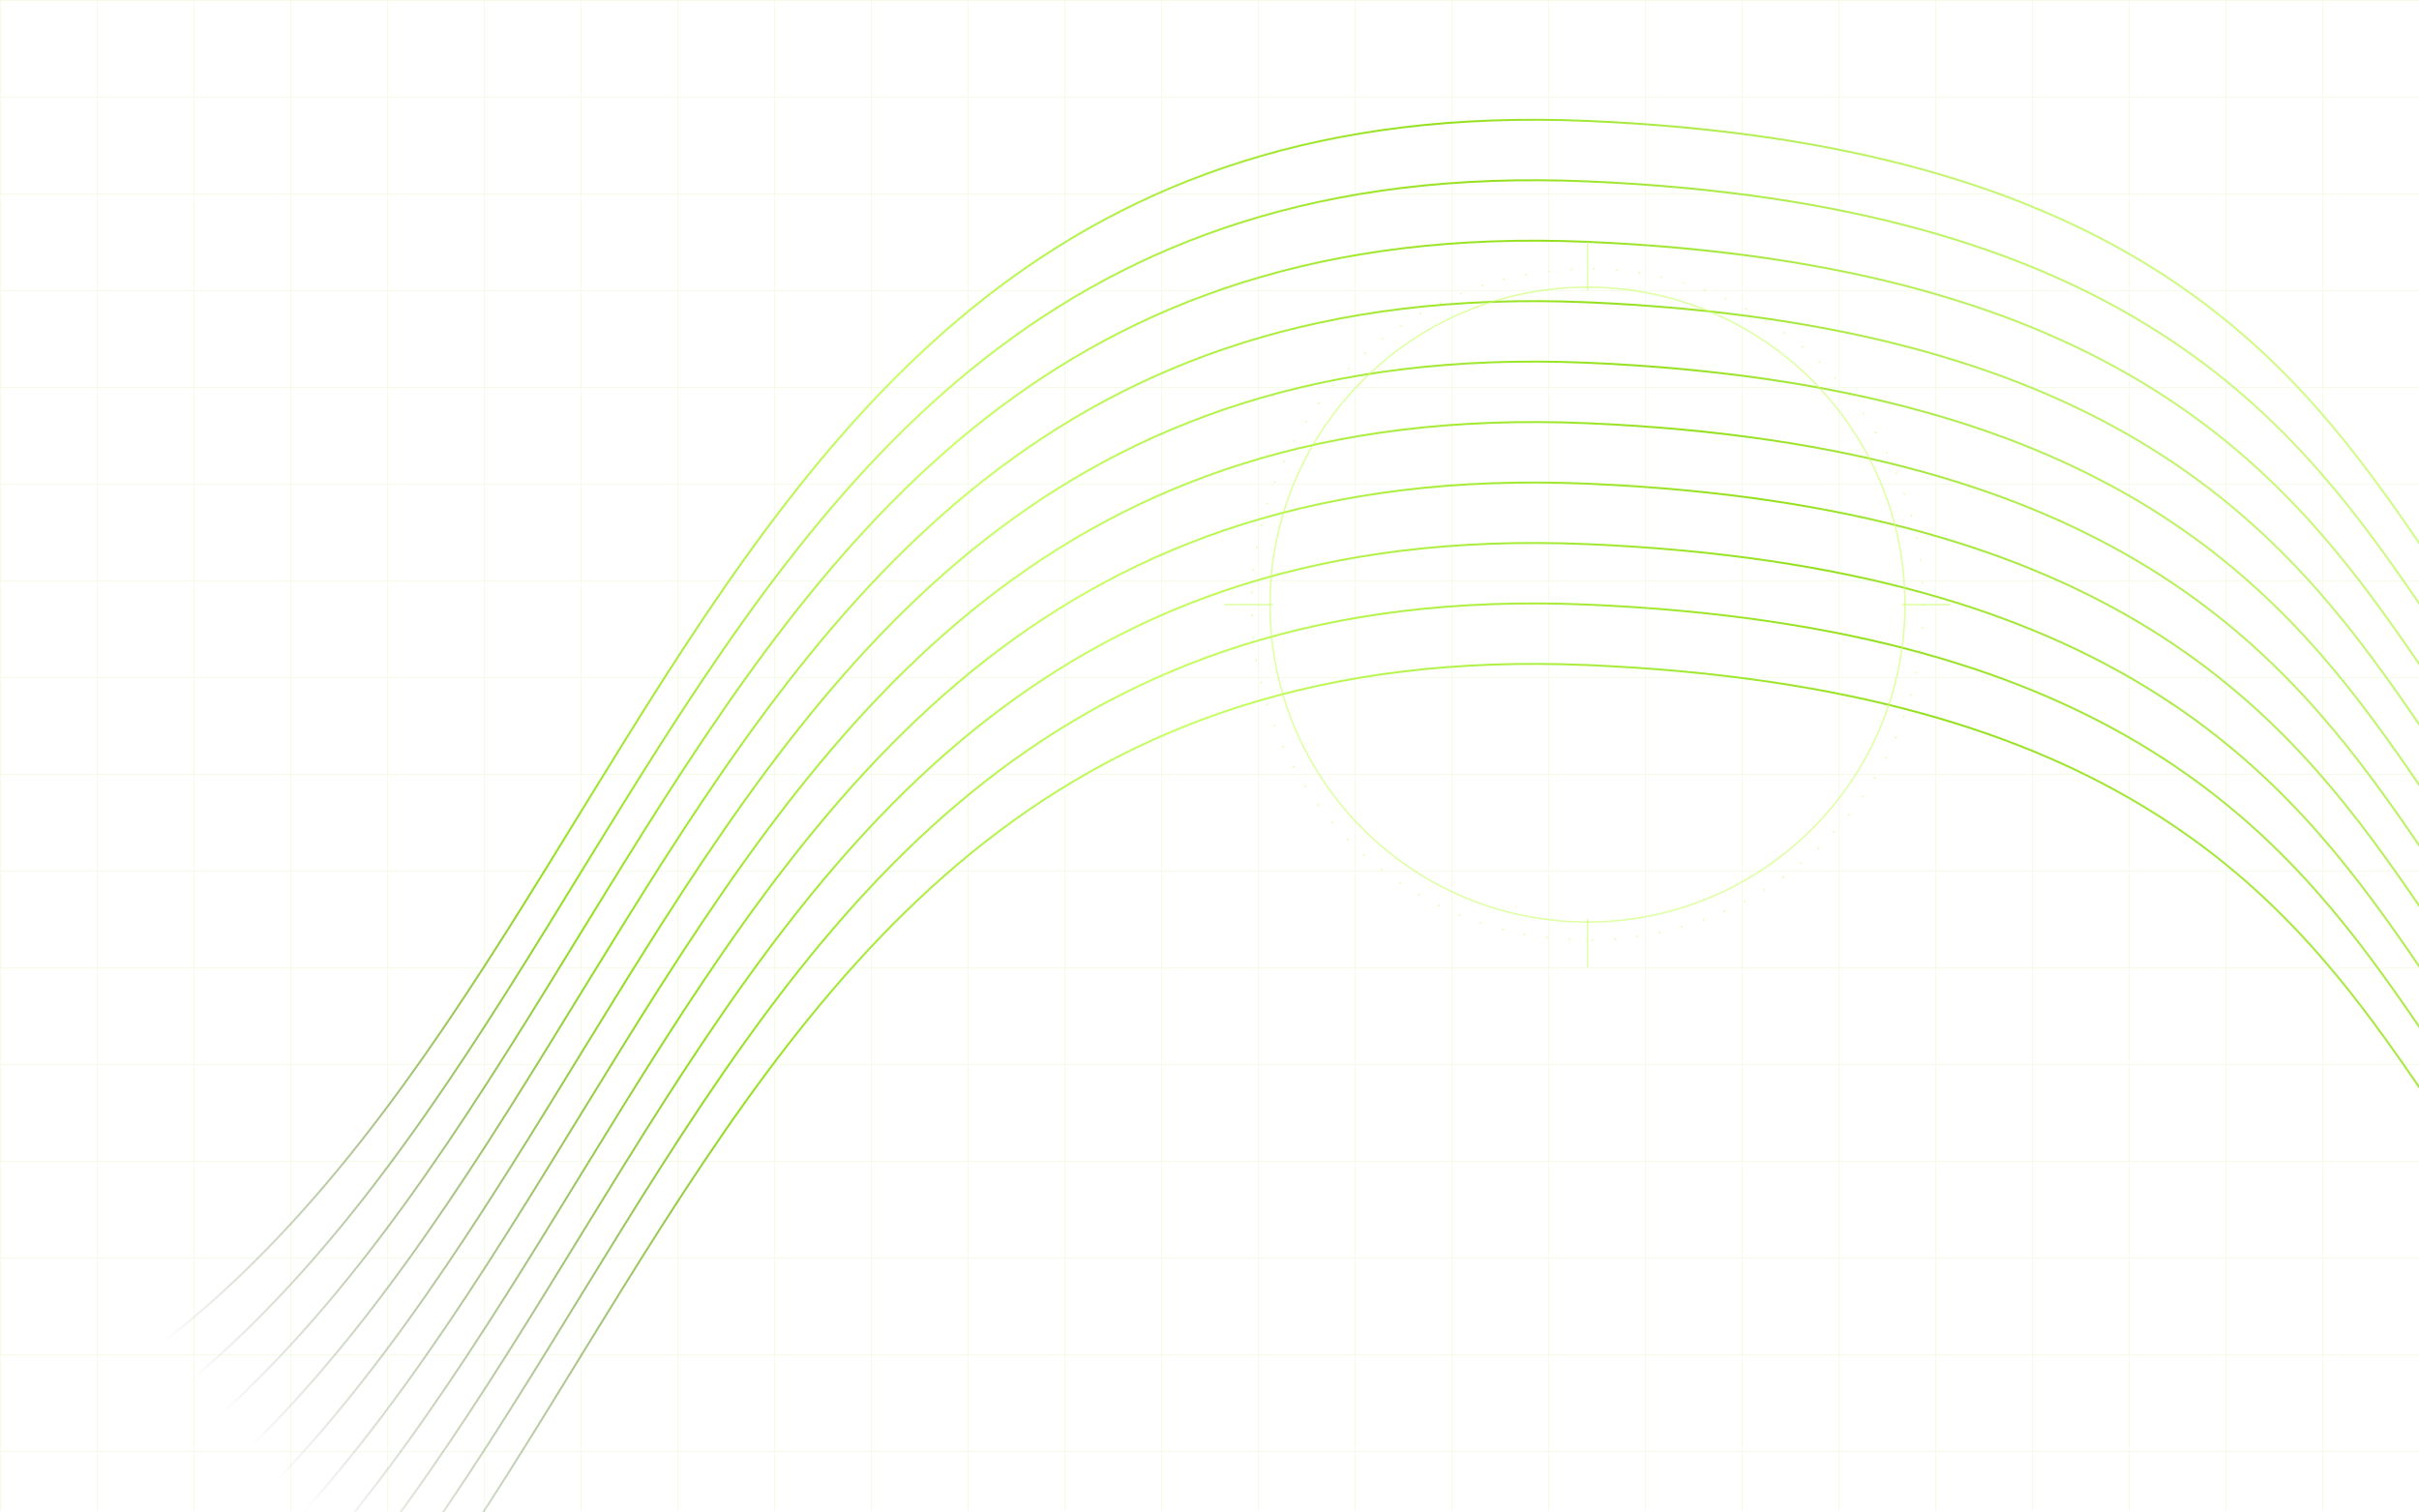
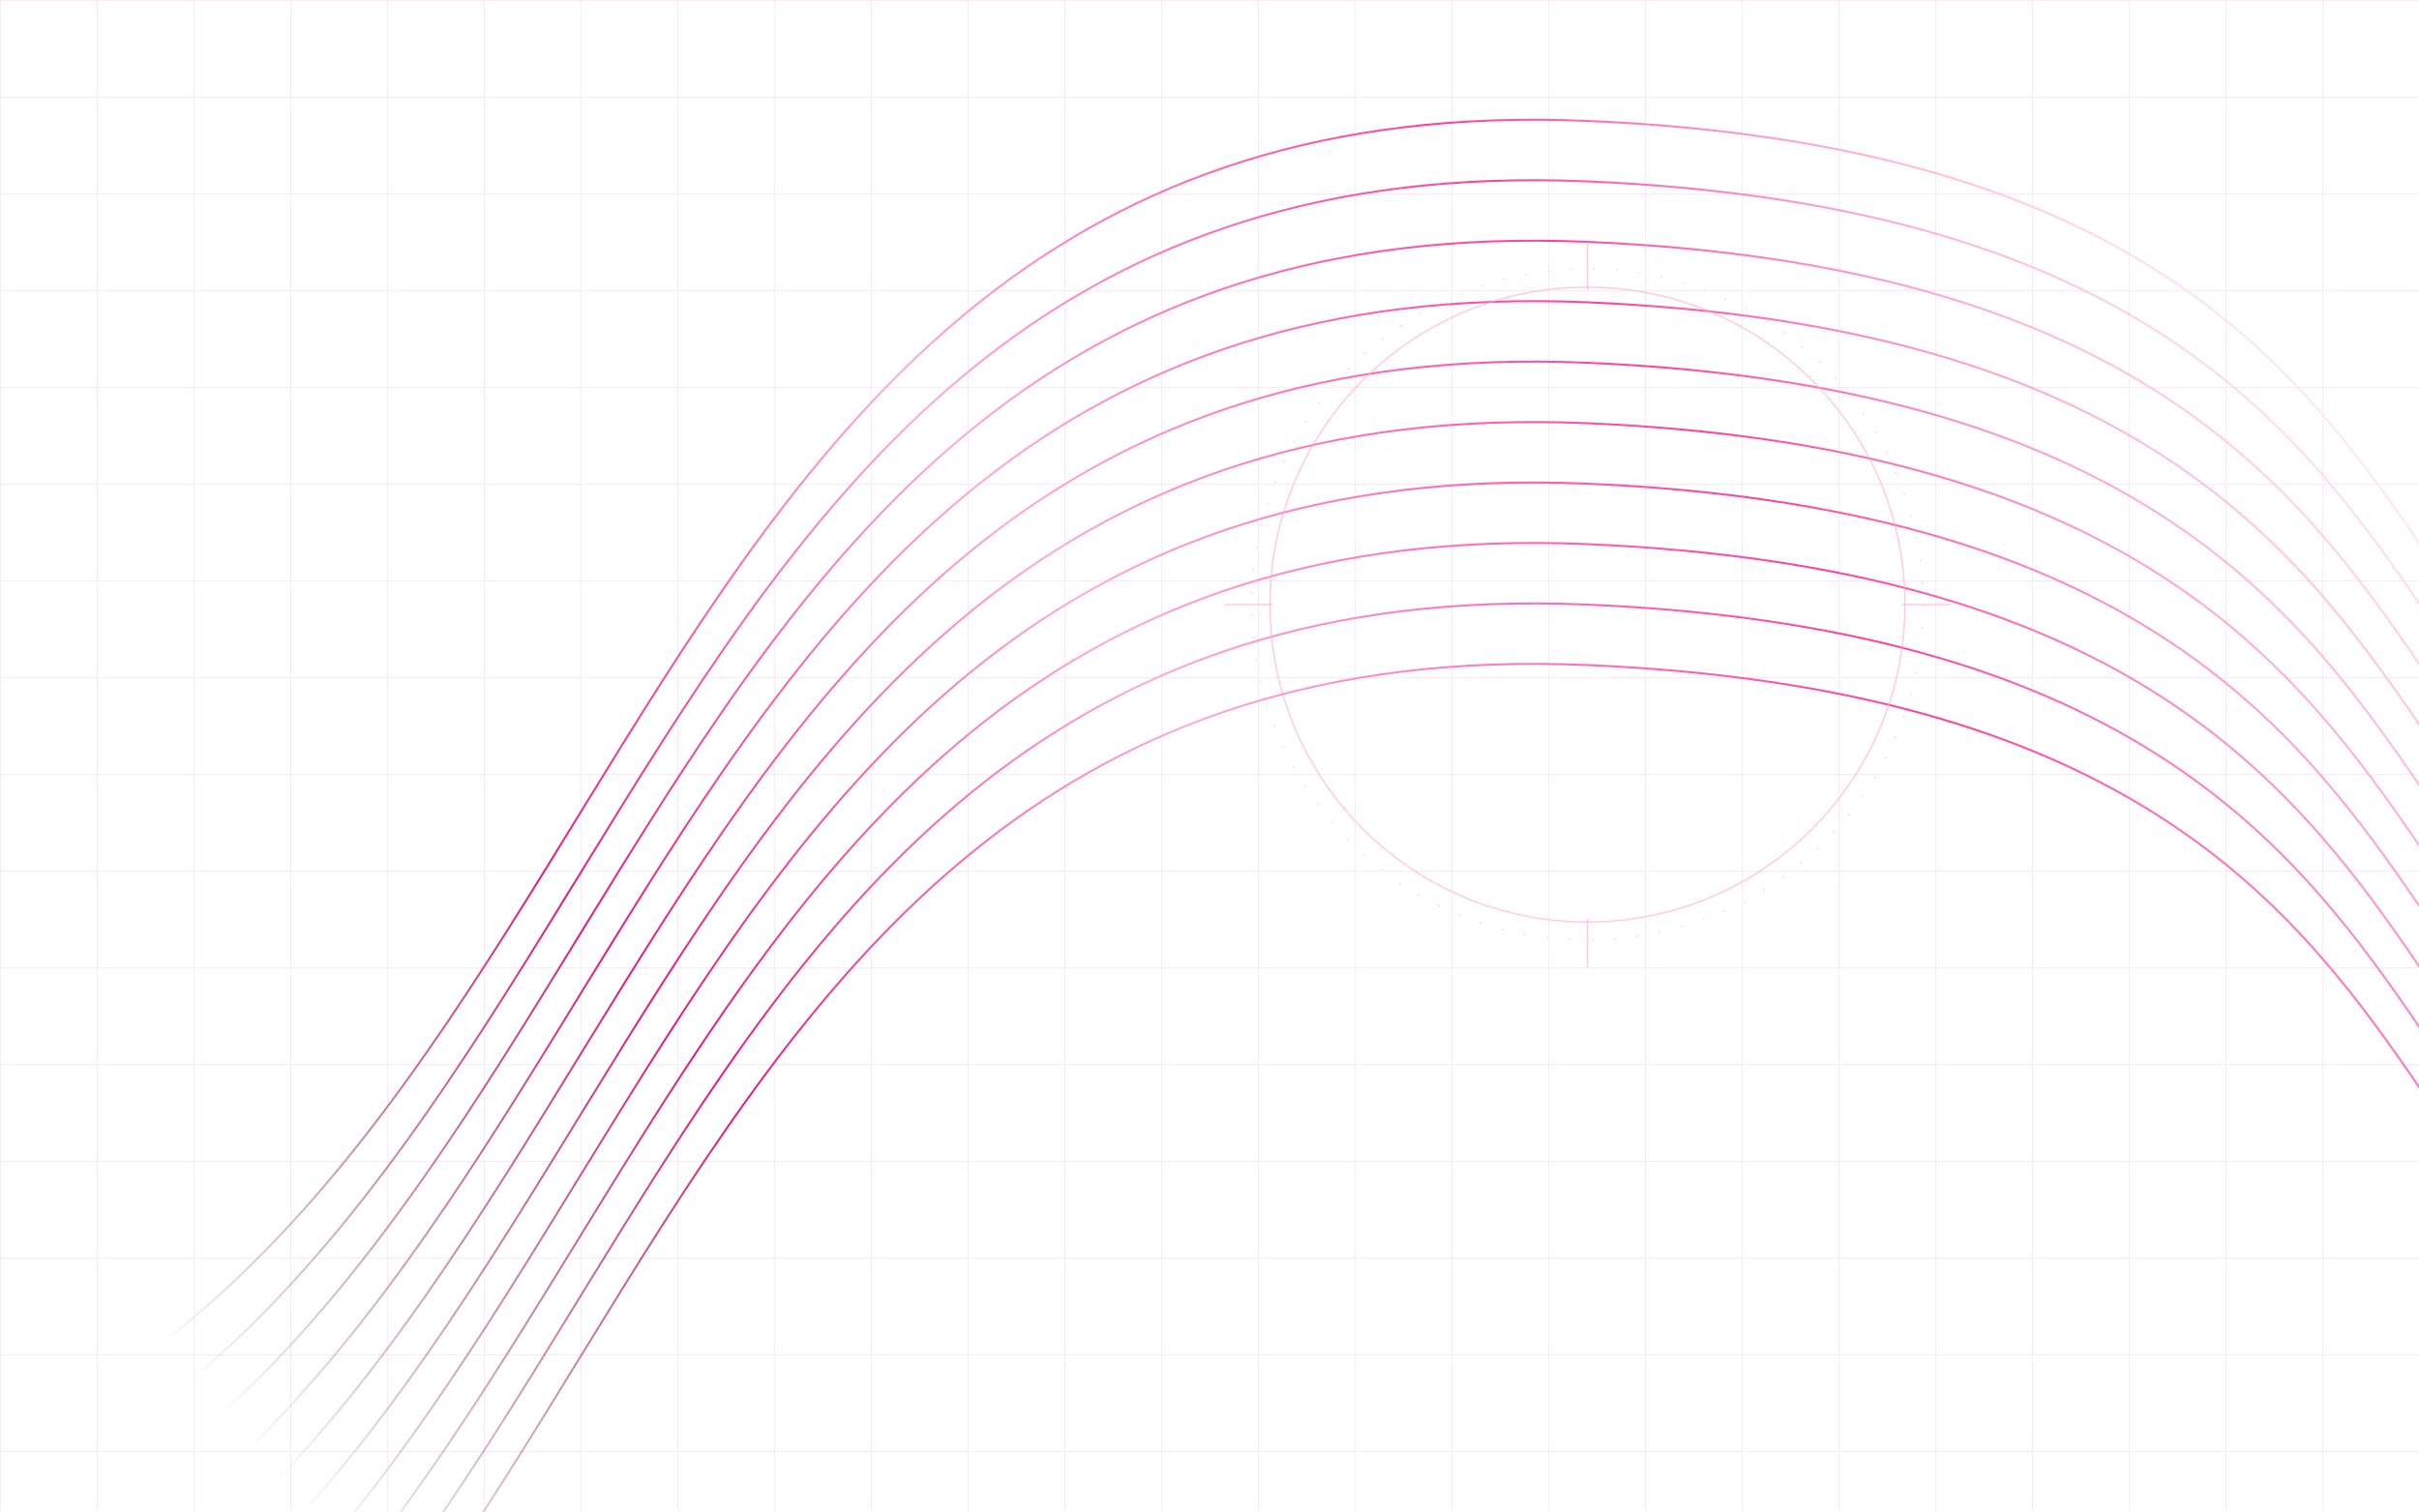
<svg xmlns="http://www.w3.org/2000/svg" viewBox="0 0 1600 1000" fill="none">
  <defs>
    <linearGradient id="line" x1="200" y1="1000" x2="1400" y2="0" gradientUnits="userSpaceOnUse">
-       <stop stop-color="#243b16" stop-opacity="0" />
-       <stop offset=".25" stop-color="#94e01f" />
-       <stop offset=".5" stop-color="#c8ff66" />
-       <stop offset=".75" stop-color="#94e01f" />
-       <stop offset="1" stop-color="#c8ff66" stop-opacity=".65" />
+       <stop stop-color="#42132c" stop-opacity="0" />
+       <stop offset=".25" stop-color="#e6197d" />
+       <stop offset=".5" stop-color="#ffaad8" />
+       <stop offset=".75" stop-color="#ff3f9f" />
+       <stop offset="1" stop-color="#ffffff" stop-opacity=".65" />
    </linearGradient>
    <pattern id="grid" width="64" height="64" patternUnits="userSpaceOnUse">
-       <path d="M64 0H0V64" stroke="#94e01f" stroke-opacity=".12" />
+       <path d="M64 0H0V64" stroke="#e6197d" stroke-opacity=".12" />
    </pattern>
  </defs>
  <path fill="url(#grid)" d="M0 0h1600v1000H0z" />
  <g stroke="url(#line)" stroke-width="1.3">
    <path d="M-150 1000C450 900 350 50 1050 80s450 550 900 420" />
    <path d="M-150 1040C450 940 350 90 1050 120s450 550 900 420" />
    <path d="M-150 1080C450 980 350 130 1050 160s450 550 900 420" />
    <path d="M-150 1120C450 1020 350 170 1050 200s450 550 900 420" />
    <path d="M-150 1160C450 1060 350 210 1050 240s450 550 900 420" />
    <path d="M-150 1200C450 1100 350 250 1050 280s450 550 900 420" />
    <path d="M-150 1240C450 1140 350 290 1050 320s450 550 900 420" />
    <path d="M-150 1280C450 1180 350 330 1050 360s450 550 900 420" />
    <path d="M-150 1320C450 1220 350 370 1050 400s450 550 900 420" />
    <path d="M-150 1360C450 1260 350 410 1050 440s450 550 900 420" />
  </g>
-   <g stroke="#c8ff66" stroke-opacity=".6">
+   <g stroke="#ffaad8" stroke-opacity=".6">
    <circle cx="1050" cy="400" r="210" />
    <circle cx="1050" cy="400" r="222" stroke-dasharray="1 14" />
    <path d="M1050 160v32m0 416v32M810 400h32m416 0h32" />
  </g>
</svg>
